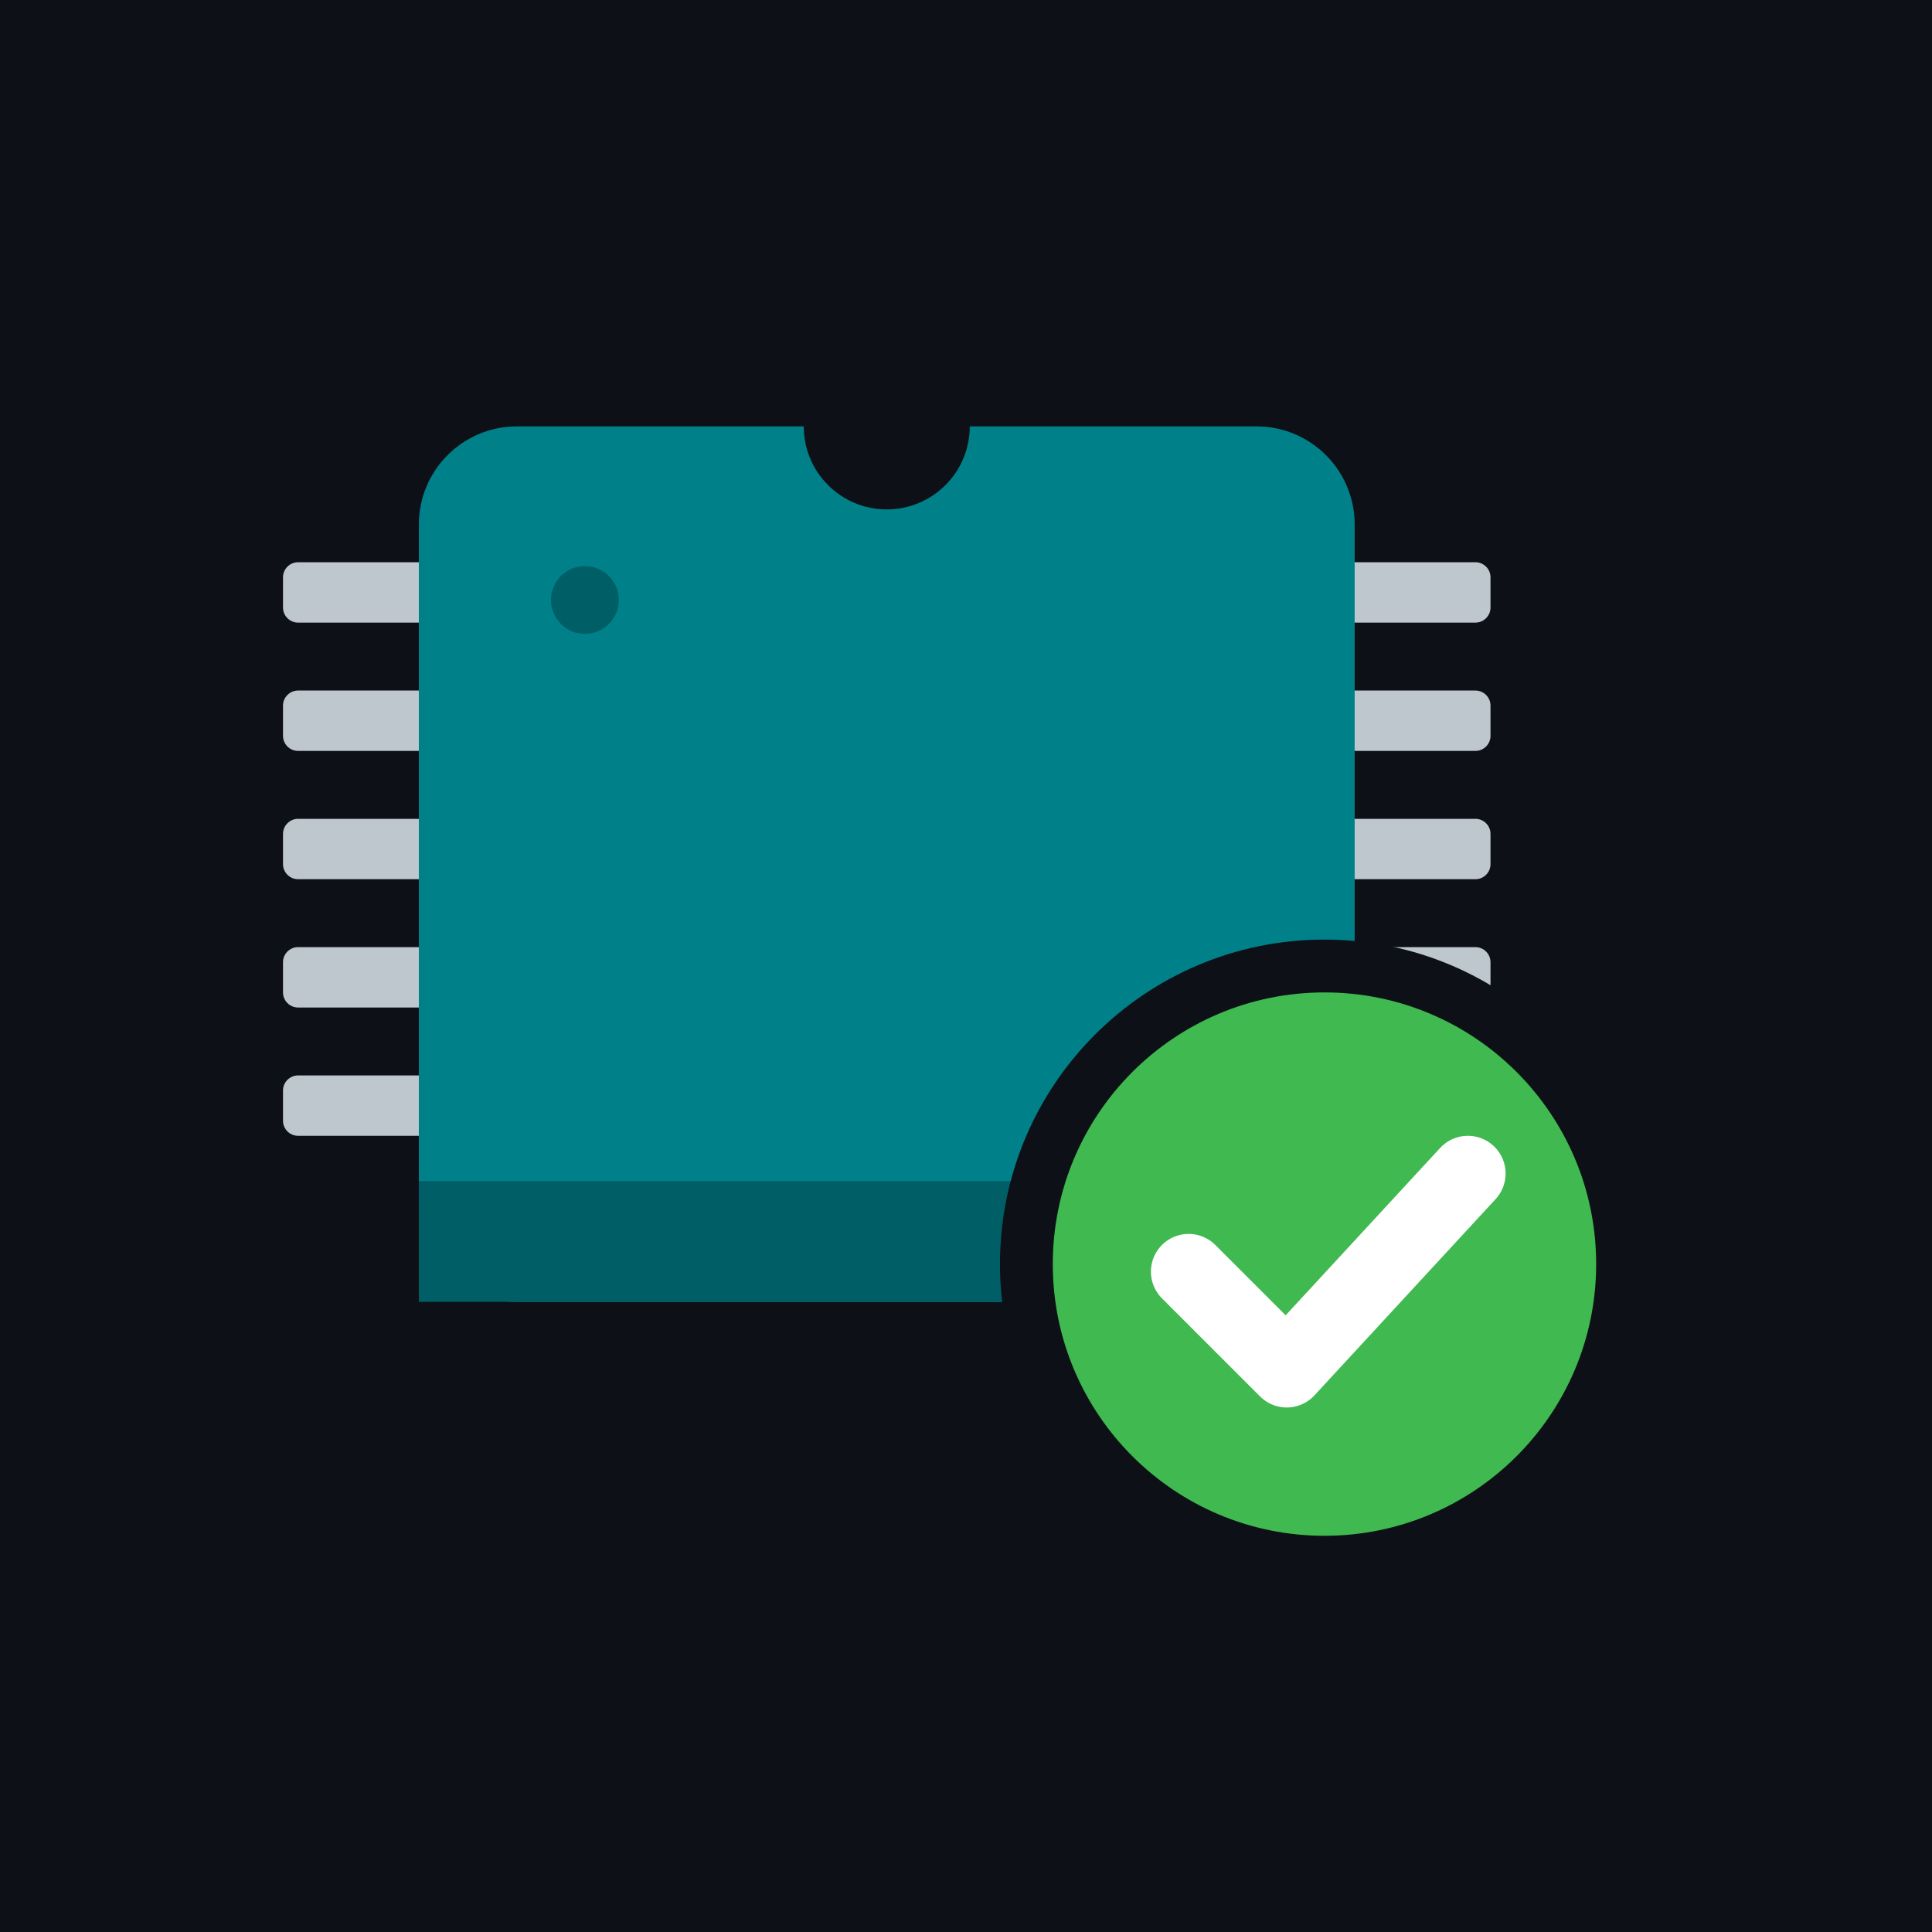
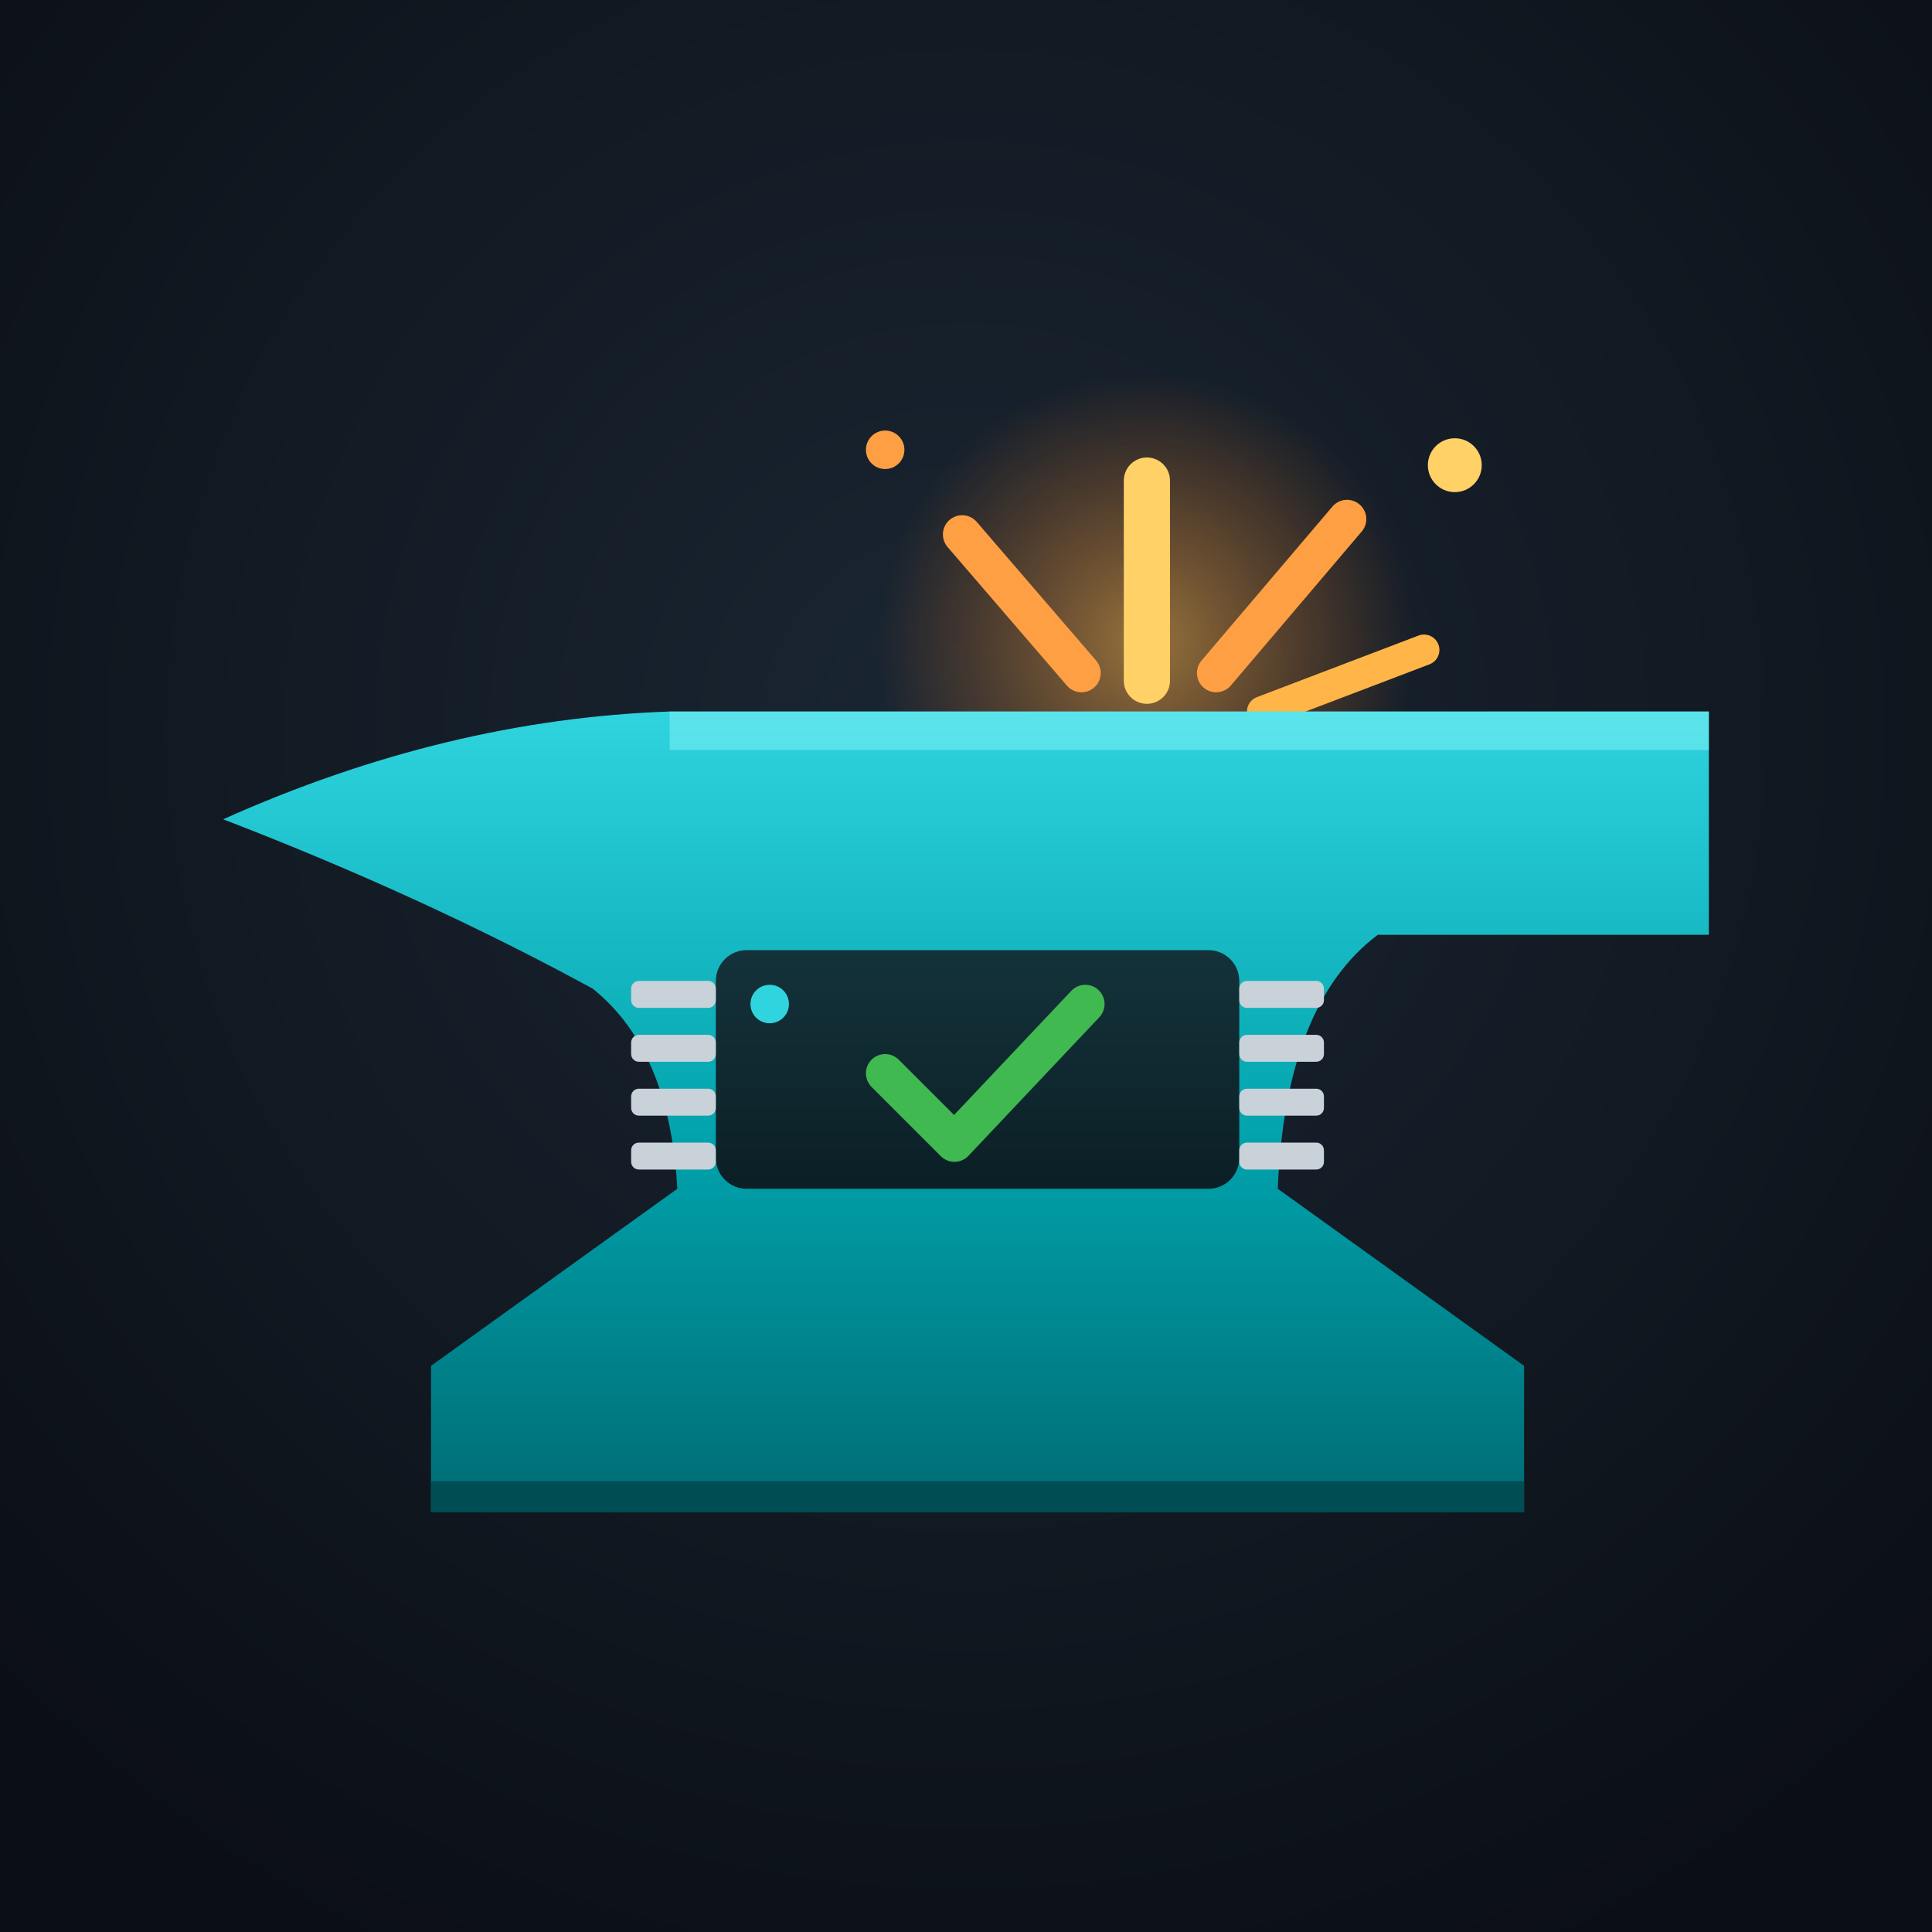
<svg xmlns="http://www.w3.org/2000/svg" viewBox="0 0 512 512">
-   <rect width="512" height="512" fill="#0D1117" />
-   <g transform="translate(256 256) scale(1.0) translate(-277 -293)">
-     <g>
-       <rect x="96" y="186" width="44" height="16" rx="4" fill="#BEC6CE" />
-       <rect x="372" y="186" width="44" height="16" rx="4" fill="#BEC6CE" />
-       <rect x="96" y="220" width="44" height="16" rx="4" fill="#BEC6CE" />
-       <rect x="372" y="220" width="44" height="16" rx="4" fill="#BEC6CE" />
-       <rect x="96" y="254" width="44" height="16" rx="4" fill="#BEC6CE" />
-       <rect x="372" y="254" width="44" height="16" rx="4" fill="#BEC6CE" />
-       <rect x="96" y="288" width="44" height="16" rx="4" fill="#BEC6CE" />
-       <rect x="372" y="288" width="44" height="16" rx="4" fill="#BEC6CE" />
-       <rect x="96" y="322" width="44" height="16" rx="4" fill="#BEC6CE" />
-       <rect x="372" y="322" width="44" height="16" rx="4" fill="#BEC6CE" />
-       <rect x="132" y="150" width="248" height="232" rx="26" fill="#00818A" />
-       <rect x="132" y="350" width="248" height="32" rx="0" fill="#005F66" />
-       <rect x="132" y="356" width="248" height="26" rx="26" fill="#005F66" />
-       <circle cx="256" cy="150" r="22" fill="#0D1117" />
-       <circle cx="176" cy="196" r="9" fill="#005F66" />
-       <circle cx="372" cy="372" r="86" fill="#0D1117" />
-       <circle cx="372" cy="372" r="72" fill="#3FB950" />
-       <path d="M336 374 L362 400 L410 348" fill="none" stroke="#FFFFFF" stroke-width="20" stroke-linecap="round" stroke-linejoin="round" />
-     </g>
+   <defs>
+     <radialGradient id="bg" cx="50%" cy="38%" r="70%">
+       <stop offset="0" stop-color="#1A2633" />
+       <stop offset="1" stop-color="#0B0F15" />
+     </radialGradient>
+     <linearGradient id="steel" x1="0" y1="0" x2="0" y2="1">
+       <stop offset="0" stop-color="#2FD4DE" />
+       <stop offset="0.55" stop-color="#00A1AB" />
+       <stop offset="1" stop-color="#006B73" />
+     </linearGradient>
+     <linearGradient id="chip" x1="0" y1="0" x2="0" y2="1">
+       <stop offset="0" stop-color="#14323A" />
+       <stop offset="1" stop-color="#0B1F25" />
+     </linearGradient>
+     <radialGradient id="glow" cx="50%" cy="50%" r="50%">
+       <stop offset="0" stop-color="#FFB547" stop-opacity="0.55" />
+       <stop offset="1" stop-color="#FF7A1A" stop-opacity="0" />
+     </radialGradient>
+   </defs>
+   <rect width="512" height="512" fill="url(#bg)" />
+   <g transform="translate(256 262) scale(1.02) translate(-253 -240)">
+     <circle cx="300" cy="150" r="70" fill="url(#glow)" />
+     <path d="M300 160 L300 108" stroke="#FFD166" stroke-width="12" stroke-linecap="round" />
+     <path d="M318 158 L352 118" stroke="#FF9F43" stroke-width="10" stroke-linecap="round" />
+     <path d="M283 158 L252 122" stroke="#FF9F43" stroke-width="10" stroke-linecap="round" />
+     <path d="M330 168 L372 152" stroke="#FFB547" stroke-width="8" stroke-linecap="round" />
+     <circle cx="380" cy="104" r="7" fill="#FFD166" />
+     <circle cx="232" cy="100" r="5" fill="#FF9F43" />
+     <path d="M60 196 Q118 170 176 168 L446 168 L446 226 L360 226 Q336 244 334 292 L398 338 L398 376 L114 376 L114 338 L178 292 Q176 256 156 240 Q112 216 60 196 Z" fill="url(#steel)" />
+     <rect x="176" y="168" width="270" height="10" fill="#7FF0F6" opacity="0.55" />
+     <rect x="188" y="230" width="136" height="62" rx="8" fill="url(#chip)" />
+     <rect x="166" y="238" width="22" height="7" rx="2" fill="#C9D1D9" />
+     <rect x="324" y="238" width="22" height="7" rx="2" fill="#C9D1D9" />
+     <rect x="166" y="252" width="22" height="7" rx="2" fill="#C9D1D9" />
+     <rect x="324" y="252" width="22" height="7" rx="2" fill="#C9D1D9" />
+     <rect x="166" y="266" width="22" height="7" rx="2" fill="#C9D1D9" />
+     <rect x="324" y="266" width="22" height="7" rx="2" fill="#C9D1D9" />
+     <rect x="166" y="280" width="22" height="7" rx="2" fill="#C9D1D9" />
+     <rect x="324" y="280" width="22" height="7" rx="2" fill="#C9D1D9" />
+     <circle cx="202" cy="244" r="5" fill="#2FD4DE" />
+     <path d="M232 262 L250 280 L284 244" fill="none" stroke="#3FB950" stroke-width="10" stroke-linecap="round" stroke-linejoin="round" />
+     <rect x="114" y="368" width="284" height="8" fill="#004E54" />
  </g>
</svg>
